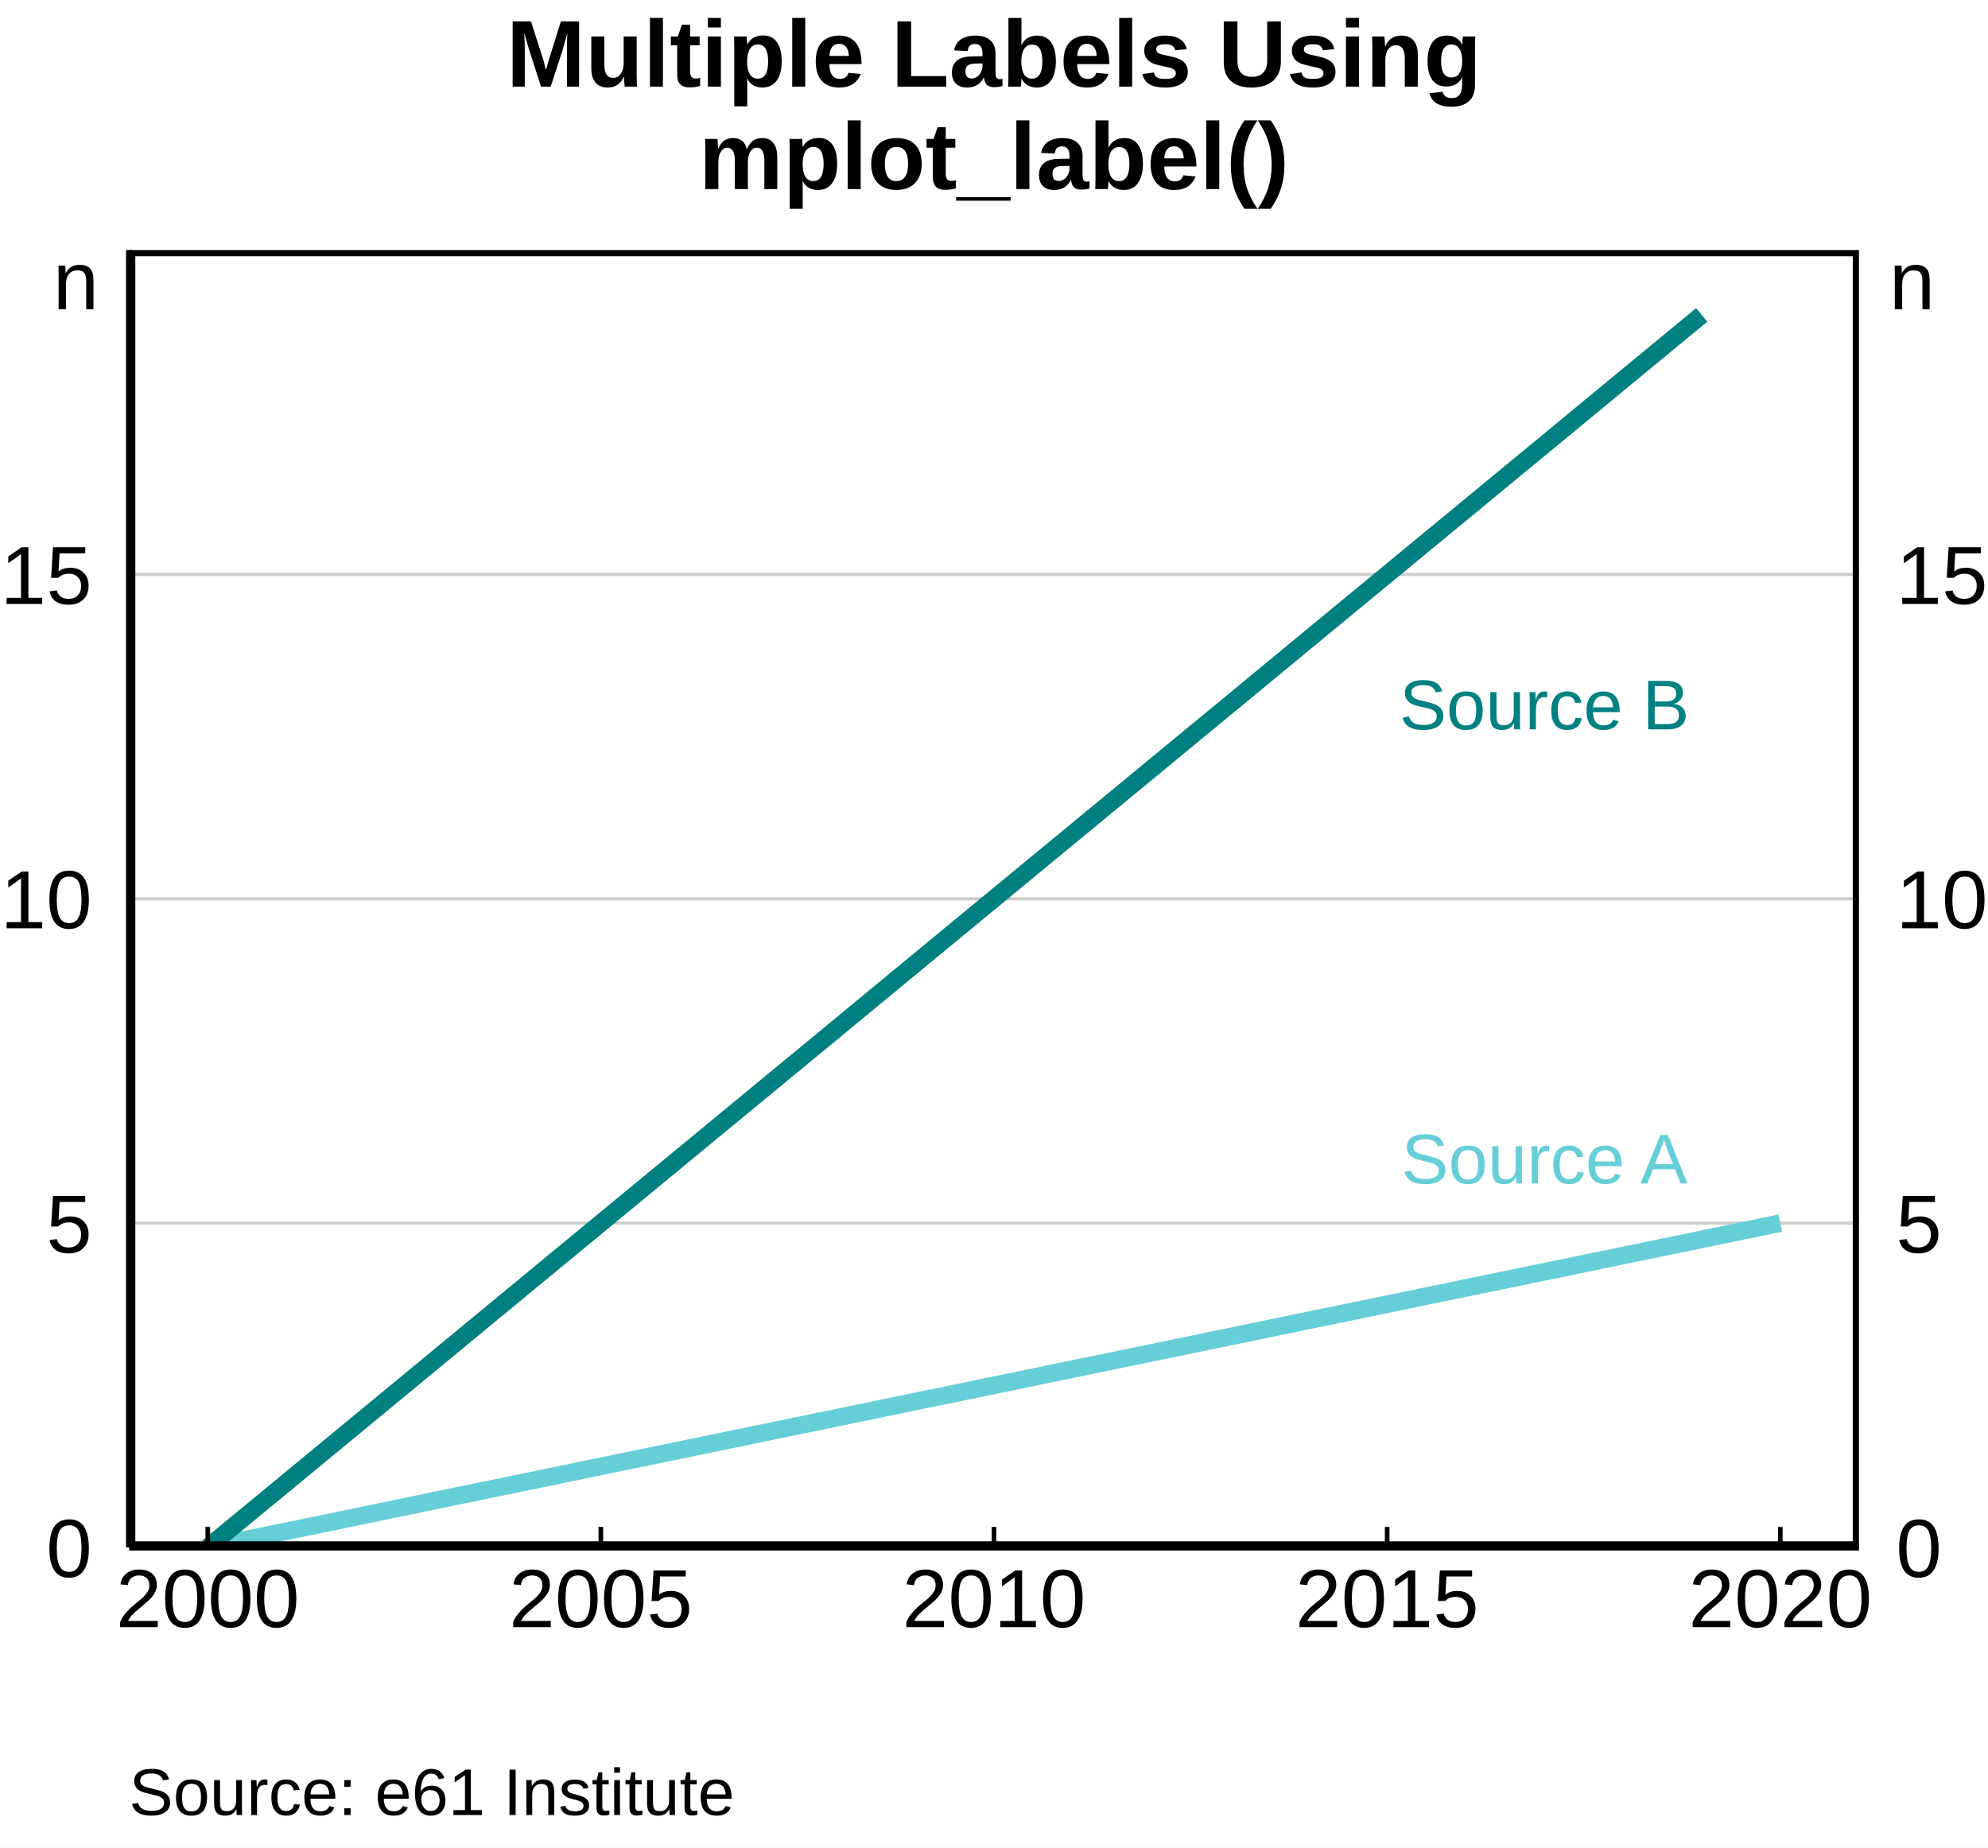
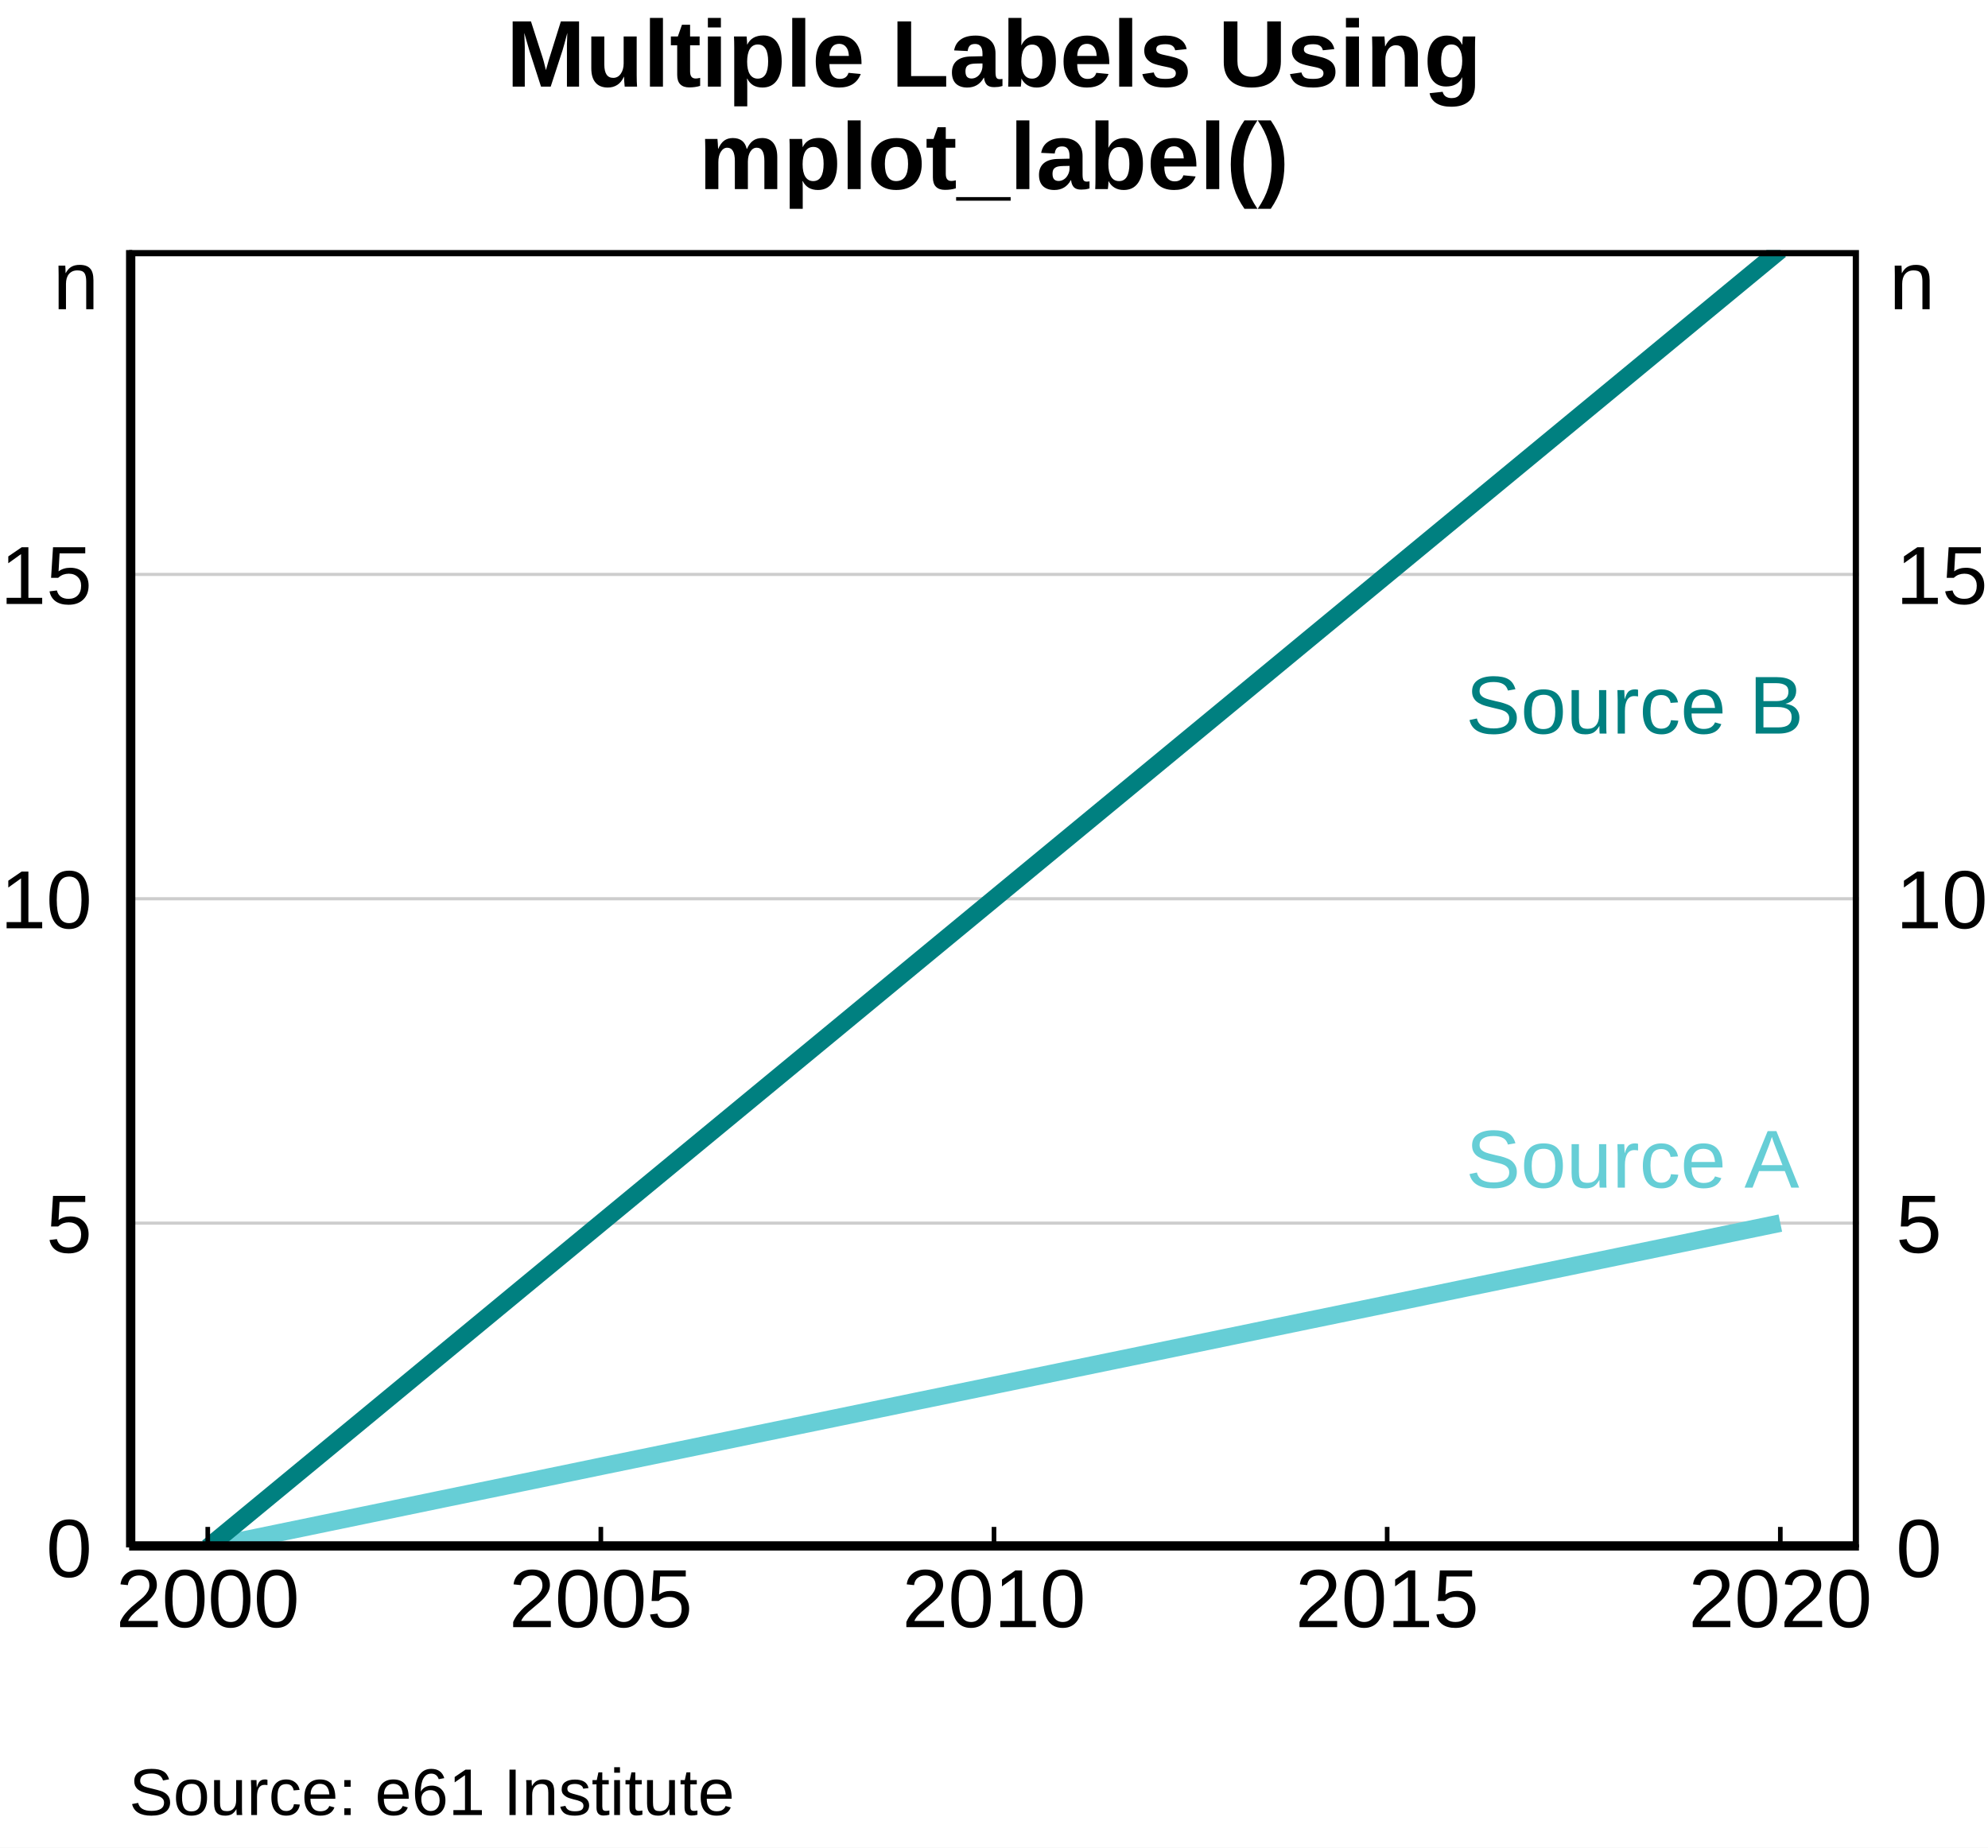
<svg xmlns="http://www.w3.org/2000/svg" class="svglite" width="240.94pt" height="223.94pt" viewBox="0 0 240.94 223.94">
  <defs>
    <style type="text/css">
    .svglite line, .svglite polyline, .svglite polygon, .svglite path, .svglite rect, .svglite circle {
      fill: none;
      stroke: #000000;
      stroke-linecap: round;
      stroke-linejoin: round;
      stroke-miterlimit: 10.00;
    }
    .svglite text {
      white-space: pre;
    }
  </style>
  </defs>
  <rect width="100%" height="100%" style="stroke: none; fill: #FFFFFF;" />
  <defs>
    <clipPath id="cpMC4wMHwyNDAuOTR8MC4wMHwyMjMuOTQ=">
      <rect x="0.00" y="0.00" width="240.94" height="223.94" />
    </clipPath>
  </defs>
  <g clip-path="url(#cpMC4wMHwyNDAuOTR8MC4wMHwyMjMuOTQ=)">
</g>
  <defs>
    <clipPath id="cpMC4wMHwyNDAuOTR8MC44M3wyMjMuMTE=">
      <rect x="0.00" y="0.83" width="240.94" height="222.28" />
    </clipPath>
  </defs>
  <g clip-path="url(#cpMC4wMHwyNDAuOTR8MC44M3wyMjMuMTE=)">
    <rect x="0.00" y="0.83" width="240.94" height="222.28" style="stroke-width: 0.75; stroke: none; fill: #FFFFFF;" />
  </g>
  <g clip-path="url(#cpMC4wMHwyNDAuOTR8MC4wMHwyMjMuOTQ=)">
</g>
  <defs>
    <clipPath id="cpMTUuNjV8MjI1LjMwfDMwLjMxfDE4Ny41NQ==">
      <rect x="15.65" y="30.31" width="209.65" height="157.24" />
    </clipPath>
  </defs>
  <g clip-path="url(#cpMTUuNjV8MjI1LjMwfDMwLjMxfDE4Ny41NQ==)">
    <rect x="15.65" y="30.31" width="209.65" height="157.24" style="stroke-width: 0.75; stroke: none; fill: #FFFFFF;" />
    <polyline points="15.65,187.55 225.30,187.55 " style="stroke-width: 0.38; stroke: #CDCDCD; stroke-linecap: butt;" />
    <polyline points="15.65,148.24 225.30,148.24 " style="stroke-width: 0.38; stroke: #CDCDCD; stroke-linecap: butt;" />
    <polyline points="15.65,108.93 225.30,108.93 " style="stroke-width: 0.38; stroke: #CDCDCD; stroke-linecap: butt;" />
    <polyline points="15.65,69.62 225.30,69.62 " style="stroke-width: 0.38; stroke: #CDCDCD; stroke-linecap: butt;" />
    <polyline points="25.18,187.55 34.71,185.59 44.24,183.62 53.76,181.65 63.29,179.69 72.82,177.72 82.35,175.76 91.88,173.79 101.41,171.83 110.94,169.86 120.47,167.90 130.00,165.93 139.53,163.97 149.06,162.00 158.59,160.03 168.12,158.07 177.65,156.10 187.18,154.14 196.71,152.17 206.24,150.21 215.77,148.24 " style="stroke-width: 2.13; stroke: #66CED6; stroke-linecap: butt;" />
-     <polyline points="25.18,187.55 34.71,179.69 44.24,171.83 53.76,163.97 63.29,156.10 72.82,148.24 82.35,140.38 91.88,132.52 101.41,124.66 110.94,116.79 120.47,108.93 130.00,101.07 139.53,93.21 149.06,85.35 158.59,77.48 168.12,69.62 177.65,61.76 187.18,53.90 196.71,46.03 206.24,38.17 " style="stroke-width: 2.13; stroke: #008080; stroke-linecap: butt;" />
-     <text x="187.18" y="143.44" text-anchor="middle" style="font-size: 8.54px;fill: #66CED6; font-family: &quot;Arial&quot;;" textLength="34.62px" lengthAdjust="spacingAndGlyphs">Source A</text>
-     <text x="187.18" y="88.40" text-anchor="middle" style="font-size: 8.54px;fill: #008080; font-family: &quot;Arial&quot;;" textLength="35.09px" lengthAdjust="spacingAndGlyphs">Source B</text>
+     <polyline points="25.18,187.55 34.71,179.69 44.24,171.83 53.76,163.97 63.29,156.10 72.82,148.24 82.35,140.38 91.88,132.52 101.41,124.66 110.94,116.79 120.47,108.93 130.00,101.07 139.53,93.21 149.06,85.35 158.59,77.48 168.12,69.62 177.65,61.76 187.18,53.90 196.71,46.04 206.24,38.17 215.77,30.31 " style="stroke-width: 2.13; stroke: #008080; stroke-linecap: butt;" />
+     <text x="177.65" y="143.94" style="font-size: 9.96px;fill: #66CED6; font-family: &quot;Arial&quot;;" textLength="40.39px" lengthAdjust="spacingAndGlyphs">Source A</text>
+     <text x="177.65" y="88.91" style="font-size: 9.96px;fill: #008080; font-family: &quot;Arial&quot;;" textLength="40.94px" lengthAdjust="spacingAndGlyphs">Source B</text>
    <rect x="15.65" y="30.31" width="209.65" height="157.24" style="stroke-width: 1.50;" />
  </g>
  <g clip-path="url(#cpMC4wMHwyNDAuOTR8MC4wMHwyMjMuOTQ=)">
    <polyline points="15.65,187.55 15.65,30.31 " style="stroke-width: 0.75; stroke-linecap: butt;" />
    <text x="11.16" y="191.13" text-anchor="end" style="font-size: 10.00px; font-family: &quot;Arial&quot;;" textLength="5.57px" lengthAdjust="spacingAndGlyphs">0</text>
    <text x="11.16" y="151.82" text-anchor="end" style="font-size: 10.00px; font-family: &quot;Arial&quot;;" textLength="5.57px" lengthAdjust="spacingAndGlyphs">5</text>
    <text x="11.16" y="112.51" text-anchor="end" style="font-size: 10.00px; font-family: &quot;Arial&quot;;" textLength="11.13px" lengthAdjust="spacingAndGlyphs">10</text>
    <text x="11.16" y="73.20" text-anchor="end" style="font-size: 10.00px; font-family: &quot;Arial&quot;;" textLength="11.13px" lengthAdjust="spacingAndGlyphs">15</text>
    <text x="229.78" y="191.13" style="font-size: 10.00px; font-family: &quot;Arial&quot;;" textLength="5.57px" lengthAdjust="spacingAndGlyphs">0</text>
    <text x="229.78" y="151.82" style="font-size: 10.00px; font-family: &quot;Arial&quot;;" textLength="5.57px" lengthAdjust="spacingAndGlyphs">5</text>
    <text x="229.78" y="112.51" style="font-size: 10.00px; font-family: &quot;Arial&quot;;" textLength="11.13px" lengthAdjust="spacingAndGlyphs">10</text>
    <text x="229.78" y="73.20" style="font-size: 10.00px; font-family: &quot;Arial&quot;;" textLength="11.13px" lengthAdjust="spacingAndGlyphs">15</text>
    <polyline points="15.65,187.55 225.30,187.55 " style="stroke-width: 0.75; stroke-linecap: butt;" />
    <polyline points="25.18,185.06 25.18,187.55 " style="stroke-width: 0.56; stroke-linecap: butt;" />
    <polyline points="72.82,185.06 72.82,187.55 " style="stroke-width: 0.56; stroke-linecap: butt;" />
    <polyline points="120.47,185.06 120.47,187.55 " style="stroke-width: 0.56; stroke-linecap: butt;" />
    <polyline points="168.12,185.06 168.12,187.55 " style="stroke-width: 0.56; stroke-linecap: butt;" />
    <polyline points="215.77,185.06 215.77,187.55 " style="stroke-width: 0.56; stroke-linecap: butt;" />
    <text x="25.18" y="197.21" text-anchor="middle" style="font-size: 10.00px; font-family: &quot;Arial&quot;;" textLength="22.26px" lengthAdjust="spacingAndGlyphs">2000</text>
    <text x="72.82" y="197.21" text-anchor="middle" style="font-size: 10.00px; font-family: &quot;Arial&quot;;" textLength="22.26px" lengthAdjust="spacingAndGlyphs">2005</text>
    <text x="120.47" y="197.21" text-anchor="middle" style="font-size: 10.00px; font-family: &quot;Arial&quot;;" textLength="22.26px" lengthAdjust="spacingAndGlyphs">2010</text>
    <text x="168.12" y="197.21" text-anchor="middle" style="font-size: 10.00px; font-family: &quot;Arial&quot;;" textLength="22.26px" lengthAdjust="spacingAndGlyphs">2015</text>
    <text x="215.77" y="197.21" text-anchor="middle" style="font-size: 10.00px; font-family: &quot;Arial&quot;;" textLength="22.26px" lengthAdjust="spacingAndGlyphs">2020</text>
    <text x="9.20" y="37.48" text-anchor="middle" style="font-size: 10.00px; font-family: &quot;Arial&quot;;" textLength="5.57px" lengthAdjust="spacingAndGlyphs">n</text>
    <text x="231.74" y="37.48" text-anchor="middle" style="font-size: 10.00px; font-family: &quot;Arial&quot;;" textLength="5.57px" lengthAdjust="spacingAndGlyphs">n</text>
    <text x="120.47" y="10.50" text-anchor="middle" style="font-size: 11.50px; font-weight: bold; font-family: &quot;Arial&quot;;" textLength="118.22px" lengthAdjust="spacingAndGlyphs">Multiple Labels Using</text>
    <text x="120.47" y="22.92" text-anchor="middle" style="font-size: 11.50px; font-weight: bold; font-family: &quot;Arial&quot;;" textLength="71.57px" lengthAdjust="spacingAndGlyphs">mplot_label()</text>
    <text x="15.65" y="219.98" style="font-size: 8.00px; font-family: &quot;Arial&quot;;" textLength="73.40px" lengthAdjust="spacingAndGlyphs">Source: e61 Institute</text>
  </g>
</svg>
